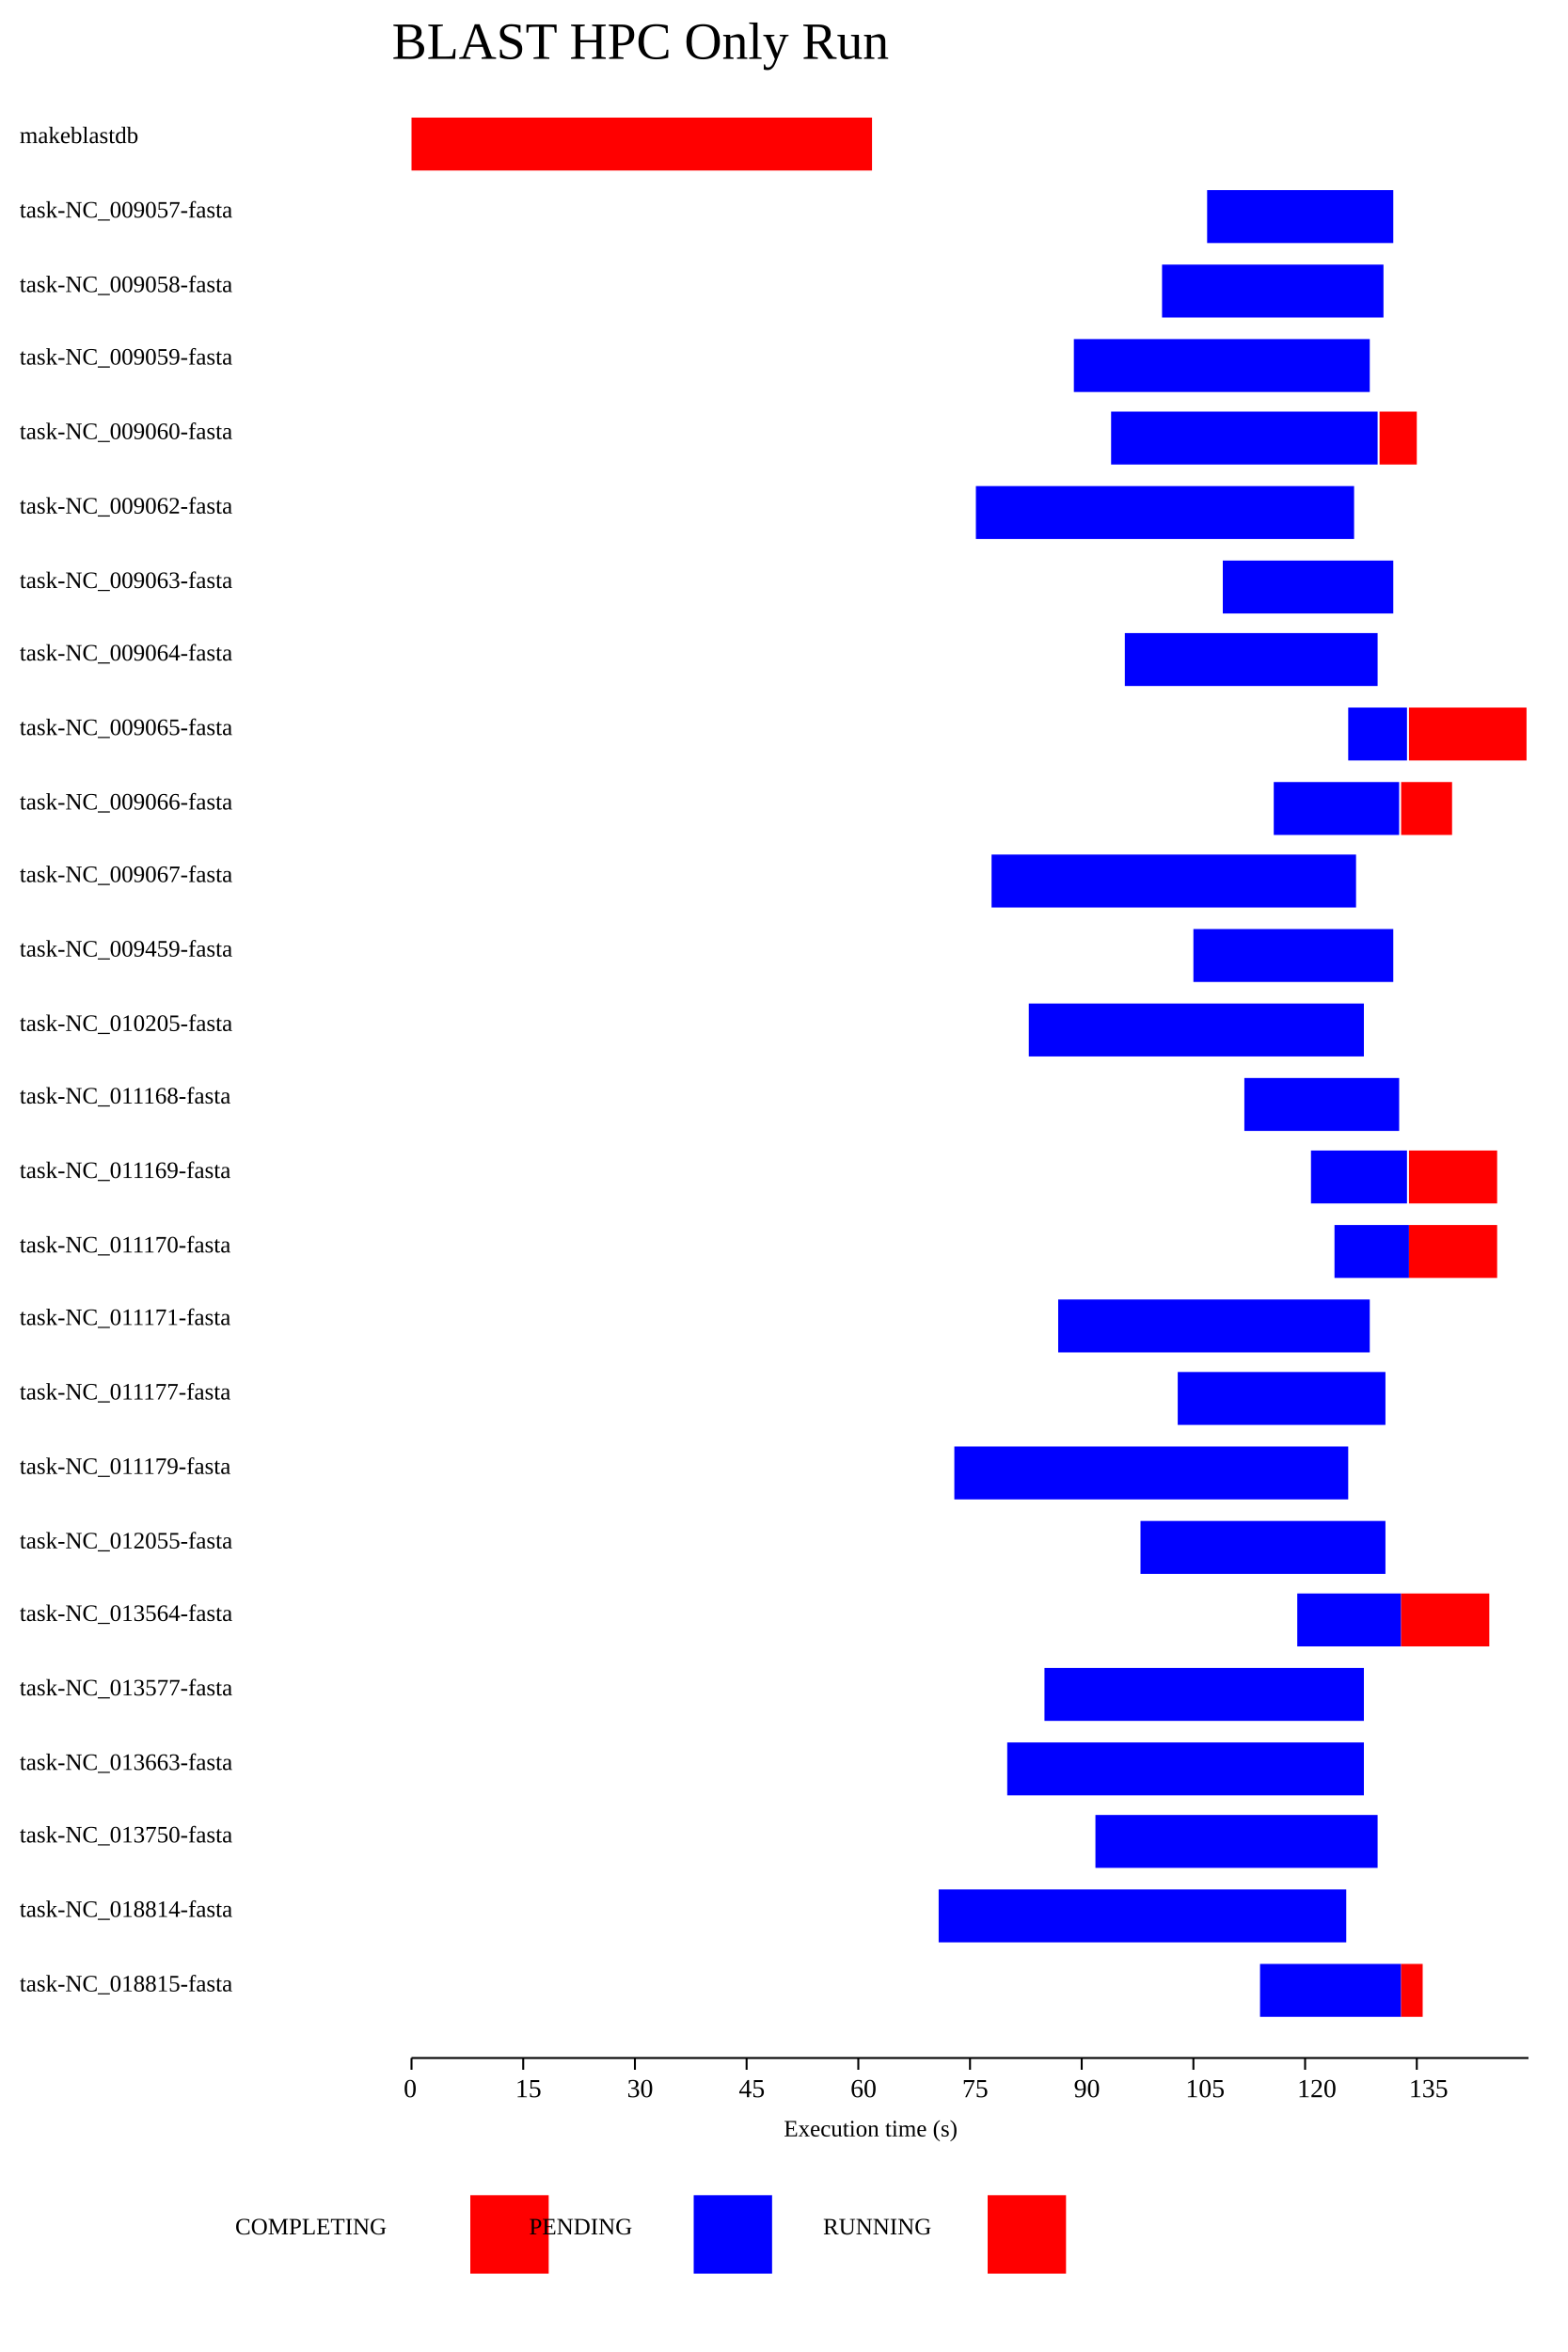
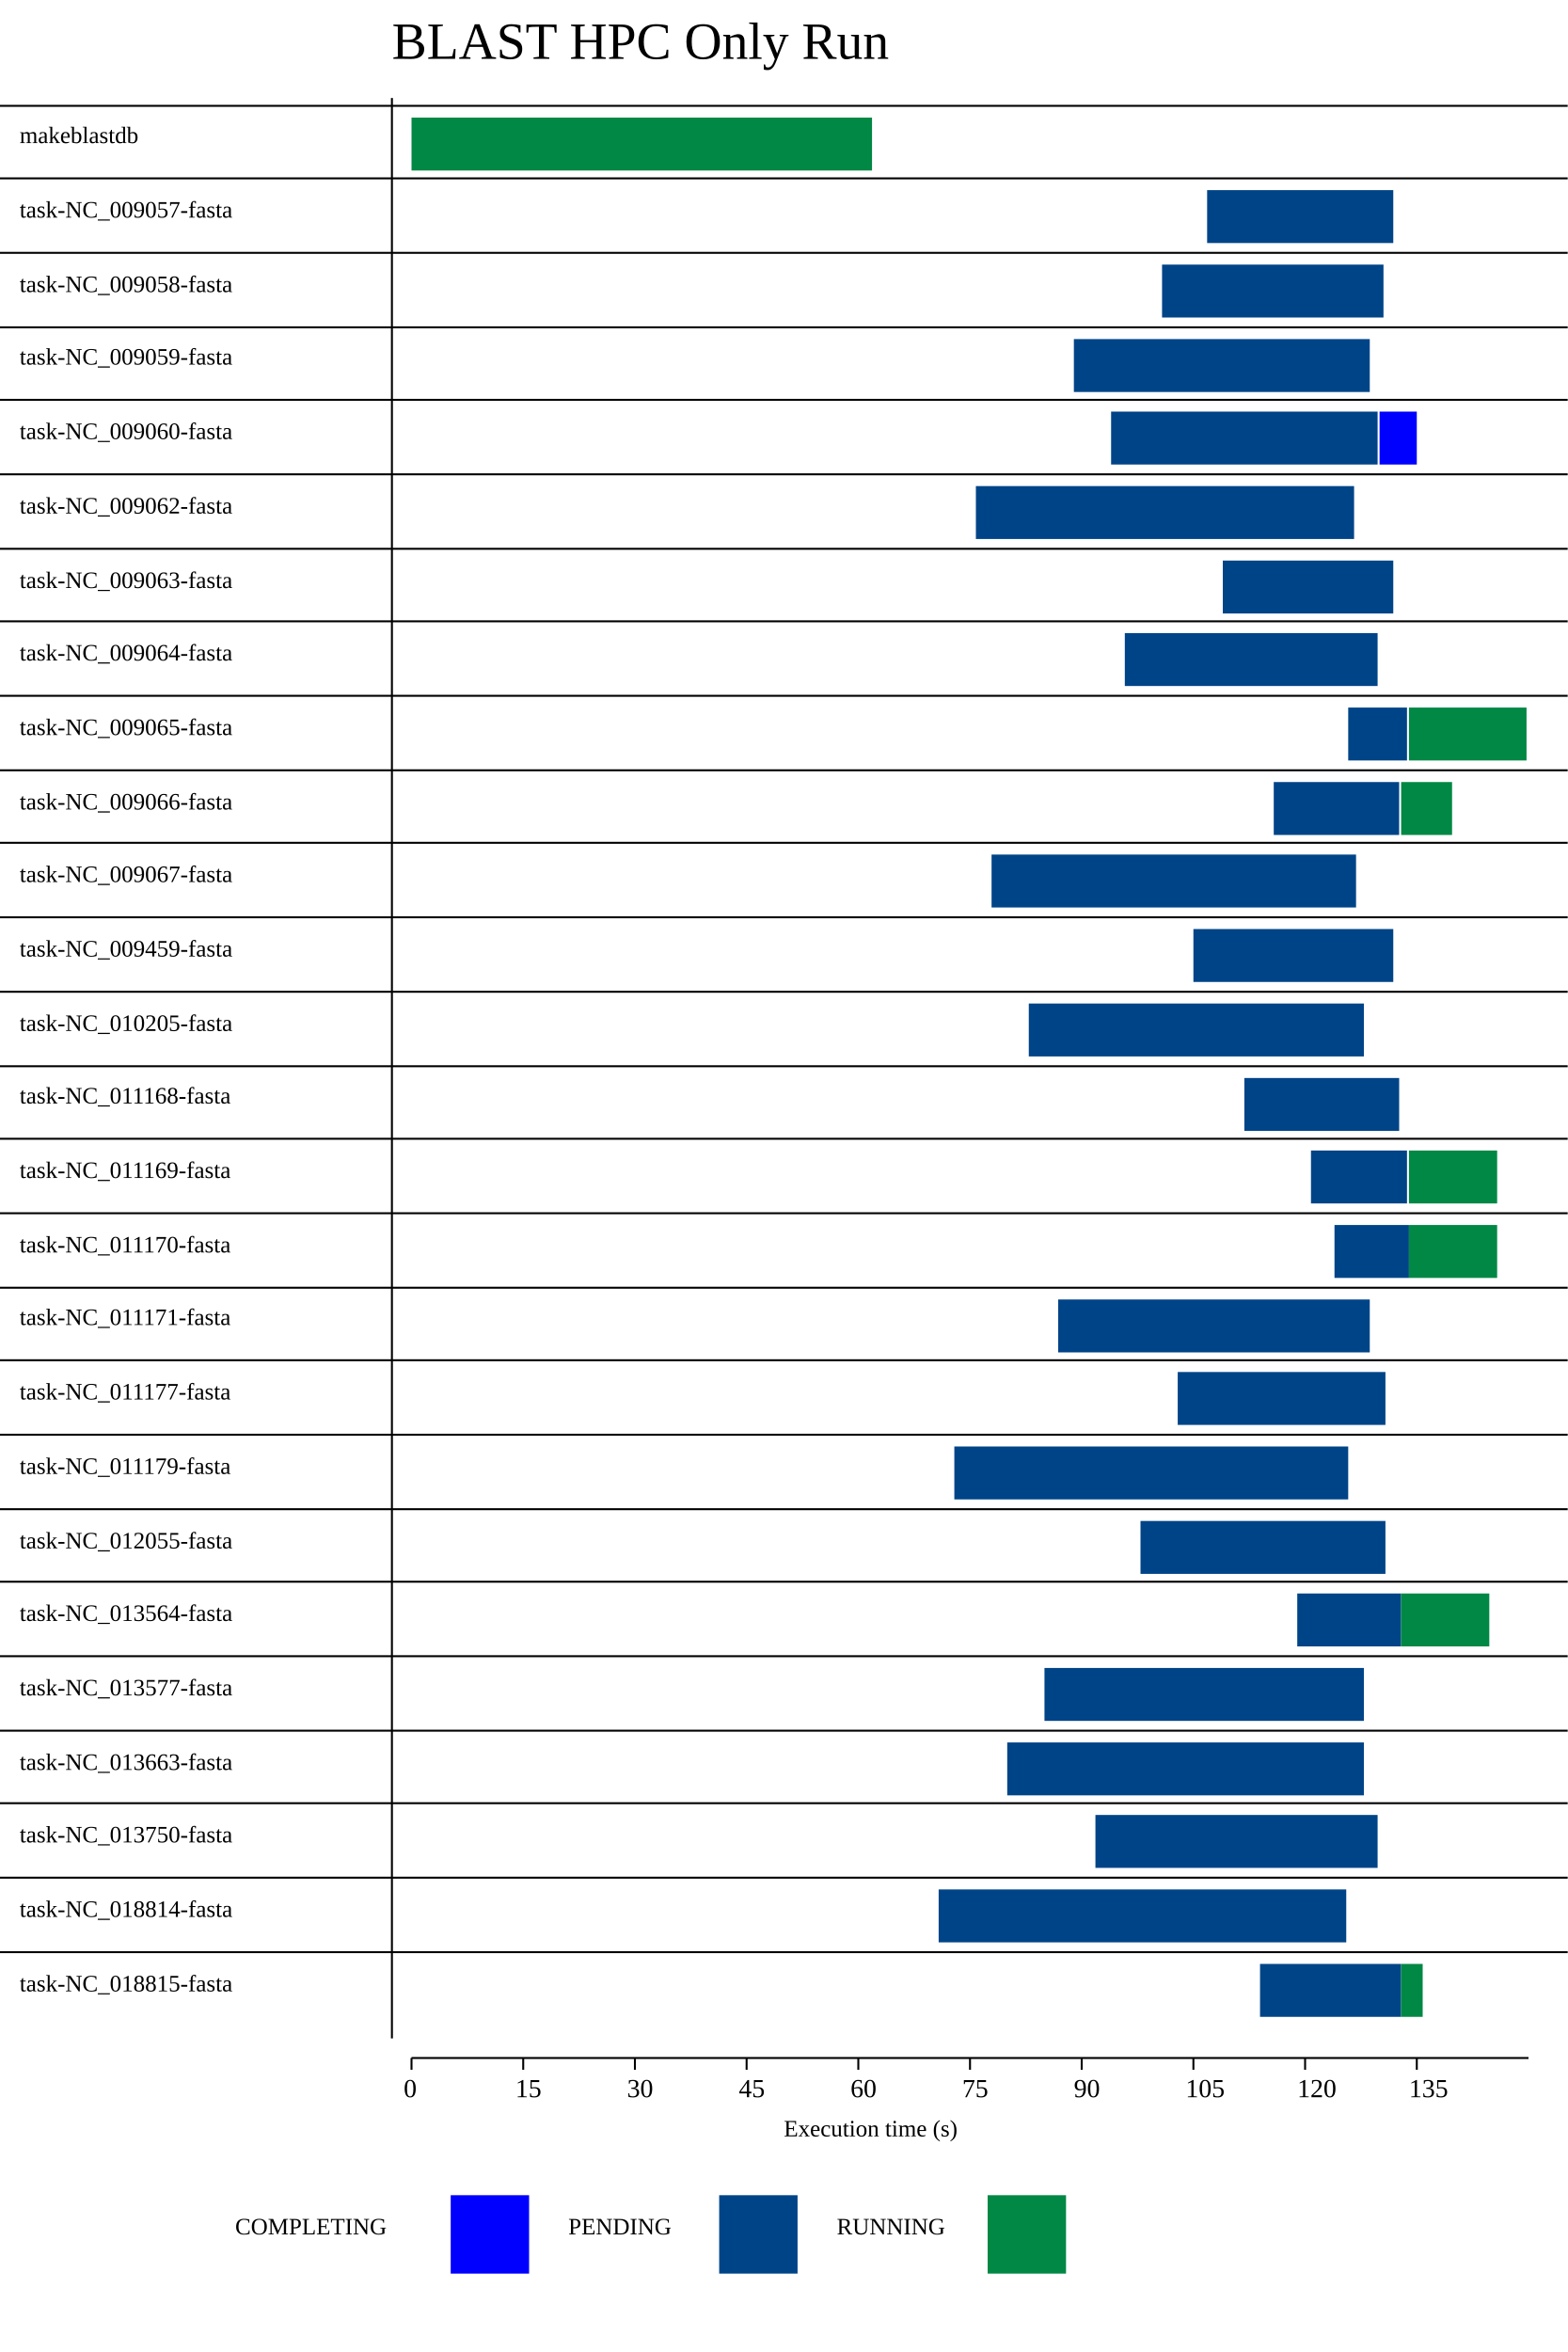
<svg xmlns="http://www.w3.org/2000/svg" width="800" height="1200">
  <g transform="None">
    <text x="200" y="30" style="font-size:20pt;">BLAST HPC Only Run</text>
    <g transform="translate(120 1120)">
      <text x="0" y="20" style="">COMPLETING</text>
-       <rect x="120" y="0" width="40" height="40" fill="#ff0000">
+       <rect x="110" y="0" width="40" height="40" fill="#0000ff">
</rect>
-       <text x="150" y="20" style="">PENDING</text>
-       <rect x="234" y="0" width="40" height="40" fill="#0000ff">
+       <text x="170" y="20" style="">PENDING</text>
+       <rect x="247" y="0" width="40" height="40" fill="#004488">
</rect>
-       <text x="300" y="20" style="">RUNNING</text>
-       <rect x="384" y="0" width="40" height="40" fill="#ff0000">
+       <text x="307" y="20" style="">RUNNING</text>
+       <rect x="384" y="0" width="40" height="40" fill="#008844">
</rect>
    </g>
    <g transform="translate(0 50)">
      <text x="10" y="23" style="">makeblastdb</text>
      <text x="10" y="928" style="">task-NC_018814-fasta</text>
      <text x="10" y="702" style="">task-NC_011179-fasta</text>
      <text x="10" y="212" style="">task-NC_009062-fasta</text>
      <text x="10" y="400" style="">task-NC_009067-fasta</text>
      <text x="10" y="853" style="">task-NC_013663-fasta</text>
      <text x="10" y="476" style="">task-NC_010205-fasta</text>
      <text x="10" y="815" style="">task-NC_013577-fasta</text>
      <text x="10" y="626" style="">task-NC_011171-fasta</text>
      <text x="10" y="136" style="">task-NC_009059-fasta</text>
      <text x="10" y="890" style="">task-NC_013750-fasta</text>
      <text x="10" y="174" style="">task-NC_009060-fasta</text>
      <text x="10" y="287" style="">task-NC_009064-fasta</text>
      <text x="10" y="740" style="">task-NC_012055-fasta</text>
      <text x="10" y="99" style="">task-NC_009058-fasta</text>
      <text x="10" y="664" style="">task-NC_011177-fasta</text>
      <text x="10" y="438" style="">task-NC_009459-fasta</text>
      <text x="10" y="61" style="">task-NC_009057-fasta</text>
      <text x="10" y="250" style="">task-NC_009063-fasta</text>
      <text x="10" y="513" style="">task-NC_011168-fasta</text>
      <text x="10" y="966" style="">task-NC_018815-fasta</text>
      <text x="10" y="363" style="">task-NC_009066-fasta</text>
      <text x="10" y="777" style="">task-NC_013564-fasta</text>
      <text x="10" y="551" style="">task-NC_011169-fasta</text>
      <text x="10" y="589" style="">task-NC_011170-fasta</text>
      <text x="10" y="325" style="">task-NC_009065-fasta</text>
+       <path d="M0,4 L800,4 " style="stroke: #000000; stroke-width: 1px;" />
+       <path d="M0,908 L800,908 " style="stroke: #000000; stroke-width: 1px;" />
+       <path d="M0,682 L800,682 " style="stroke: #000000; stroke-width: 1px;" />
+       <path d="M0,192 L800,192 " style="stroke: #000000; stroke-width: 1px;" />
+       <path d="M0,380 L800,380 " style="stroke: #000000; stroke-width: 1px;" />
+       <path d="M0,833 L800,833 " style="stroke: #000000; stroke-width: 1px;" />
+       <path d="M0,456 L800,456 " style="stroke: #000000; stroke-width: 1px;" />
+       <path d="M0,795 L800,795 " style="stroke: #000000; stroke-width: 1px;" />
+       <path d="M0,607 L800,607 " style="stroke: #000000; stroke-width: 1px;" />
+       <path d="M0,117 L800,117 " style="stroke: #000000; stroke-width: 1px;" />
+       <path d="M0,870 L800,870 " style="stroke: #000000; stroke-width: 1px;" />
+       <path d="M0,154 L800,154 " style="stroke: #000000; stroke-width: 1px;" />
+       <path d="M0,267 L800,267 " style="stroke: #000000; stroke-width: 1px;" />
+       <path d="M0,720 L800,720 " style="stroke: #000000; stroke-width: 1px;" />
+       <path d="M0,79 L800,79 " style="stroke: #000000; stroke-width: 1px;" />
+       <path d="M0,644 L800,644 " style="stroke: #000000; stroke-width: 1px;" />
+       <path d="M0,418 L800,418 " style="stroke: #000000; stroke-width: 1px;" />
+       <path d="M0,41 L800,41 " style="stroke: #000000; stroke-width: 1px;" />
+       <path d="M0,230 L800,230 " style="stroke: #000000; stroke-width: 1px;" />
+       <path d="M0,494 L800,494 " style="stroke: #000000; stroke-width: 1px;" />
+       <path d="M0,946 L800,946 " style="stroke: #000000; stroke-width: 1px;" />
+       <path d="M0,343 L800,343 " style="stroke: #000000; stroke-width: 1px;" />
+       <path d="M0,757 L800,757 " style="stroke: #000000; stroke-width: 1px;" />
+       <path d="M0,531 L800,531 " style="stroke: #000000; stroke-width: 1px;" />
+       <path d="M0,569 L800,569 " style="stroke: #000000; stroke-width: 1px;" />
+       <path d="M0,305 L800,305 " style="stroke: #000000; stroke-width: 1px;" />
+       <path d="M200,0 L200,990 " style="stroke: #000000; stroke-width: 1px;" />
      <g transform="translate(200 0)">
-         <rect x="10" y="10" width="0" height="27" fill="#0000ff">
+         <rect x="10" y="10" width="0" height="27" fill="#004488">
</rect>
-         <rect x="10" y="10" width="235" height="27" fill="#ff0000">
+         <rect x="10" y="10" width="235" height="27" fill="#008844">
</rect>
-         <rect x="279" y="914" width="208" height="27" fill="#0000ff">
+         <rect x="279" y="914" width="208" height="27" fill="#004488">
</rect>
-         <rect x="287" y="688" width="201" height="27" fill="#0000ff">
+         <rect x="287" y="688" width="201" height="27" fill="#004488">
</rect>
-         <rect x="298" y="198" width="193" height="27" fill="#0000ff">
+         <rect x="298" y="198" width="193" height="27" fill="#004488">
</rect>
-         <rect x="306" y="386" width="186" height="27" fill="#0000ff">
+         <rect x="306" y="386" width="186" height="27" fill="#004488">
</rect>
-         <rect x="314" y="839" width="182" height="27" fill="#0000ff">
+         <rect x="314" y="839" width="182" height="27" fill="#004488">
</rect>
-         <rect x="325" y="462" width="171" height="27" fill="#0000ff">
+         <rect x="325" y="462" width="171" height="27" fill="#004488">
</rect>
-         <rect x="333" y="801" width="163" height="27" fill="#0000ff">
+         <rect x="333" y="801" width="163" height="27" fill="#004488">
</rect>
-         <rect x="340" y="613" width="159" height="27" fill="#0000ff">
+         <rect x="340" y="613" width="159" height="27" fill="#004488">
</rect>
-         <rect x="348" y="123" width="151" height="27" fill="#0000ff">
+         <rect x="348" y="123" width="151" height="27" fill="#004488">
</rect>
-         <rect x="359" y="876" width="144" height="27" fill="#0000ff">
+         <rect x="359" y="876" width="144" height="27" fill="#004488">
</rect>
-         <rect x="367" y="160" width="136" height="27" fill="#0000ff">
+         <rect x="367" y="160" width="136" height="27" fill="#004488">
</rect>
-         <rect x="504" y="160" width="19" height="27" fill="#ff0000">
+         <rect x="504" y="160" width="19" height="27" fill="#0000ff">
</rect>
-         <rect x="374" y="273" width="129" height="27" fill="#0000ff">
+         <rect x="374" y="273" width="129" height="27" fill="#004488">
</rect>
-         <rect x="382" y="726" width="125" height="27" fill="#0000ff">
+         <rect x="382" y="726" width="125" height="27" fill="#004488">
</rect>
-         <rect x="393" y="85" width="113" height="27" fill="#0000ff">
+         <rect x="393" y="85" width="113" height="27" fill="#004488">
</rect>
-         <rect x="401" y="650" width="106" height="27" fill="#0000ff">
+         <rect x="401" y="650" width="106" height="27" fill="#004488">
</rect>
-         <rect x="409" y="424" width="102" height="27" fill="#0000ff">
+         <rect x="409" y="424" width="102" height="27" fill="#004488">
</rect>
-         <rect x="416" y="47" width="95" height="27" fill="#0000ff">
+         <rect x="416" y="47" width="95" height="27" fill="#004488">
</rect>
-         <rect x="424" y="236" width="87" height="27" fill="#0000ff">
+         <rect x="424" y="236" width="87" height="27" fill="#004488">
</rect>
-         <rect x="435" y="500" width="79" height="27" fill="#0000ff">
+         <rect x="435" y="500" width="79" height="27" fill="#004488">
</rect>
-         <rect x="443" y="952" width="72" height="27" fill="#0000ff">
+         <rect x="443" y="952" width="72" height="27" fill="#004488">
</rect>
-         <rect x="515" y="952" width="11" height="27" fill="#ff0000">
+         <rect x="515" y="952" width="11" height="27" fill="#008844">
</rect>
-         <rect x="450" y="349" width="64" height="27" fill="#0000ff">
+         <rect x="450" y="349" width="64" height="27" fill="#004488">
</rect>
-         <rect x="515" y="349" width="26" height="27" fill="#ff0000">
+         <rect x="515" y="349" width="26" height="27" fill="#008844">
</rect>
-         <rect x="462" y="763" width="53" height="27" fill="#0000ff">
+         <rect x="462" y="763" width="53" height="27" fill="#004488">
</rect>
-         <rect x="515" y="763" width="45" height="27" fill="#ff0000">
+         <rect x="515" y="763" width="45" height="27" fill="#008844">
</rect>
-         <rect x="469" y="537" width="49" height="27" fill="#0000ff">
+         <rect x="469" y="537" width="49" height="27" fill="#004488">
</rect>
-         <rect x="519" y="537" width="45" height="27" fill="#ff0000">
+         <rect x="519" y="537" width="45" height="27" fill="#008844">
</rect>
-         <rect x="481" y="575" width="38" height="27" fill="#0000ff">
+         <rect x="481" y="575" width="38" height="27" fill="#004488">
</rect>
-         <rect x="519" y="575" width="45" height="27" fill="#ff0000">
+         <rect x="519" y="575" width="45" height="27" fill="#008844">
</rect>
-         <rect x="488" y="311" width="30" height="27" fill="#0000ff">
+         <rect x="488" y="311" width="30" height="27" fill="#004488">
</rect>
-         <rect x="519" y="311" width="60" height="27" fill="#ff0000">
+         <rect x="519" y="311" width="60" height="27" fill="#008844">
</rect>
        <g transform="translate(0 1000)">
          <path d="M10,0 L580,0" stroke="#000000" />
          <path d="M10.0,0 L10.0,6" stroke="#000000" />
          <text x="6" y="20" style="font-size: 10pt">0</text>
          <path d="M67.0,0 L67.0,6" stroke="#000000" />
          <text x="63" y="20" style="font-size: 10pt">15</text>
          <path d="M124.0,0 L124.0,6" stroke="#000000" />
          <text x="120" y="20" style="font-size: 10pt">30</text>
          <path d="M181.0,0 L181.0,6" stroke="#000000" />
          <text x="177" y="20" style="font-size: 10pt">45</text>
          <path d="M238.0,0 L238.0,6" stroke="#000000" />
          <text x="234" y="20" style="font-size: 10pt">60</text>
          <path d="M295.0,0 L295.0,6" stroke="#000000" />
          <text x="291" y="20" style="font-size: 10pt">75</text>
          <path d="M352.0,0 L352.0,6" stroke="#000000" />
          <text x="348" y="20" style="font-size: 10pt">90</text>
          <path d="M409.0,0 L409.0,6" stroke="#000000" />
          <text x="405" y="20" style="font-size: 10pt">105</text>
          <path d="M466.0,0 L466.0,6" stroke="#000000" />
          <text x="462" y="20" style="font-size: 10pt">120</text>
          <path d="M523.0,0 L523.0,6" stroke="#000000" />
          <text x="519" y="20" style="font-size: 10pt">135</text>
          <text x="200" y="40" style="">Execution time (s)</text>
        </g>
      </g>
    </g>
  </g>
</svg>
